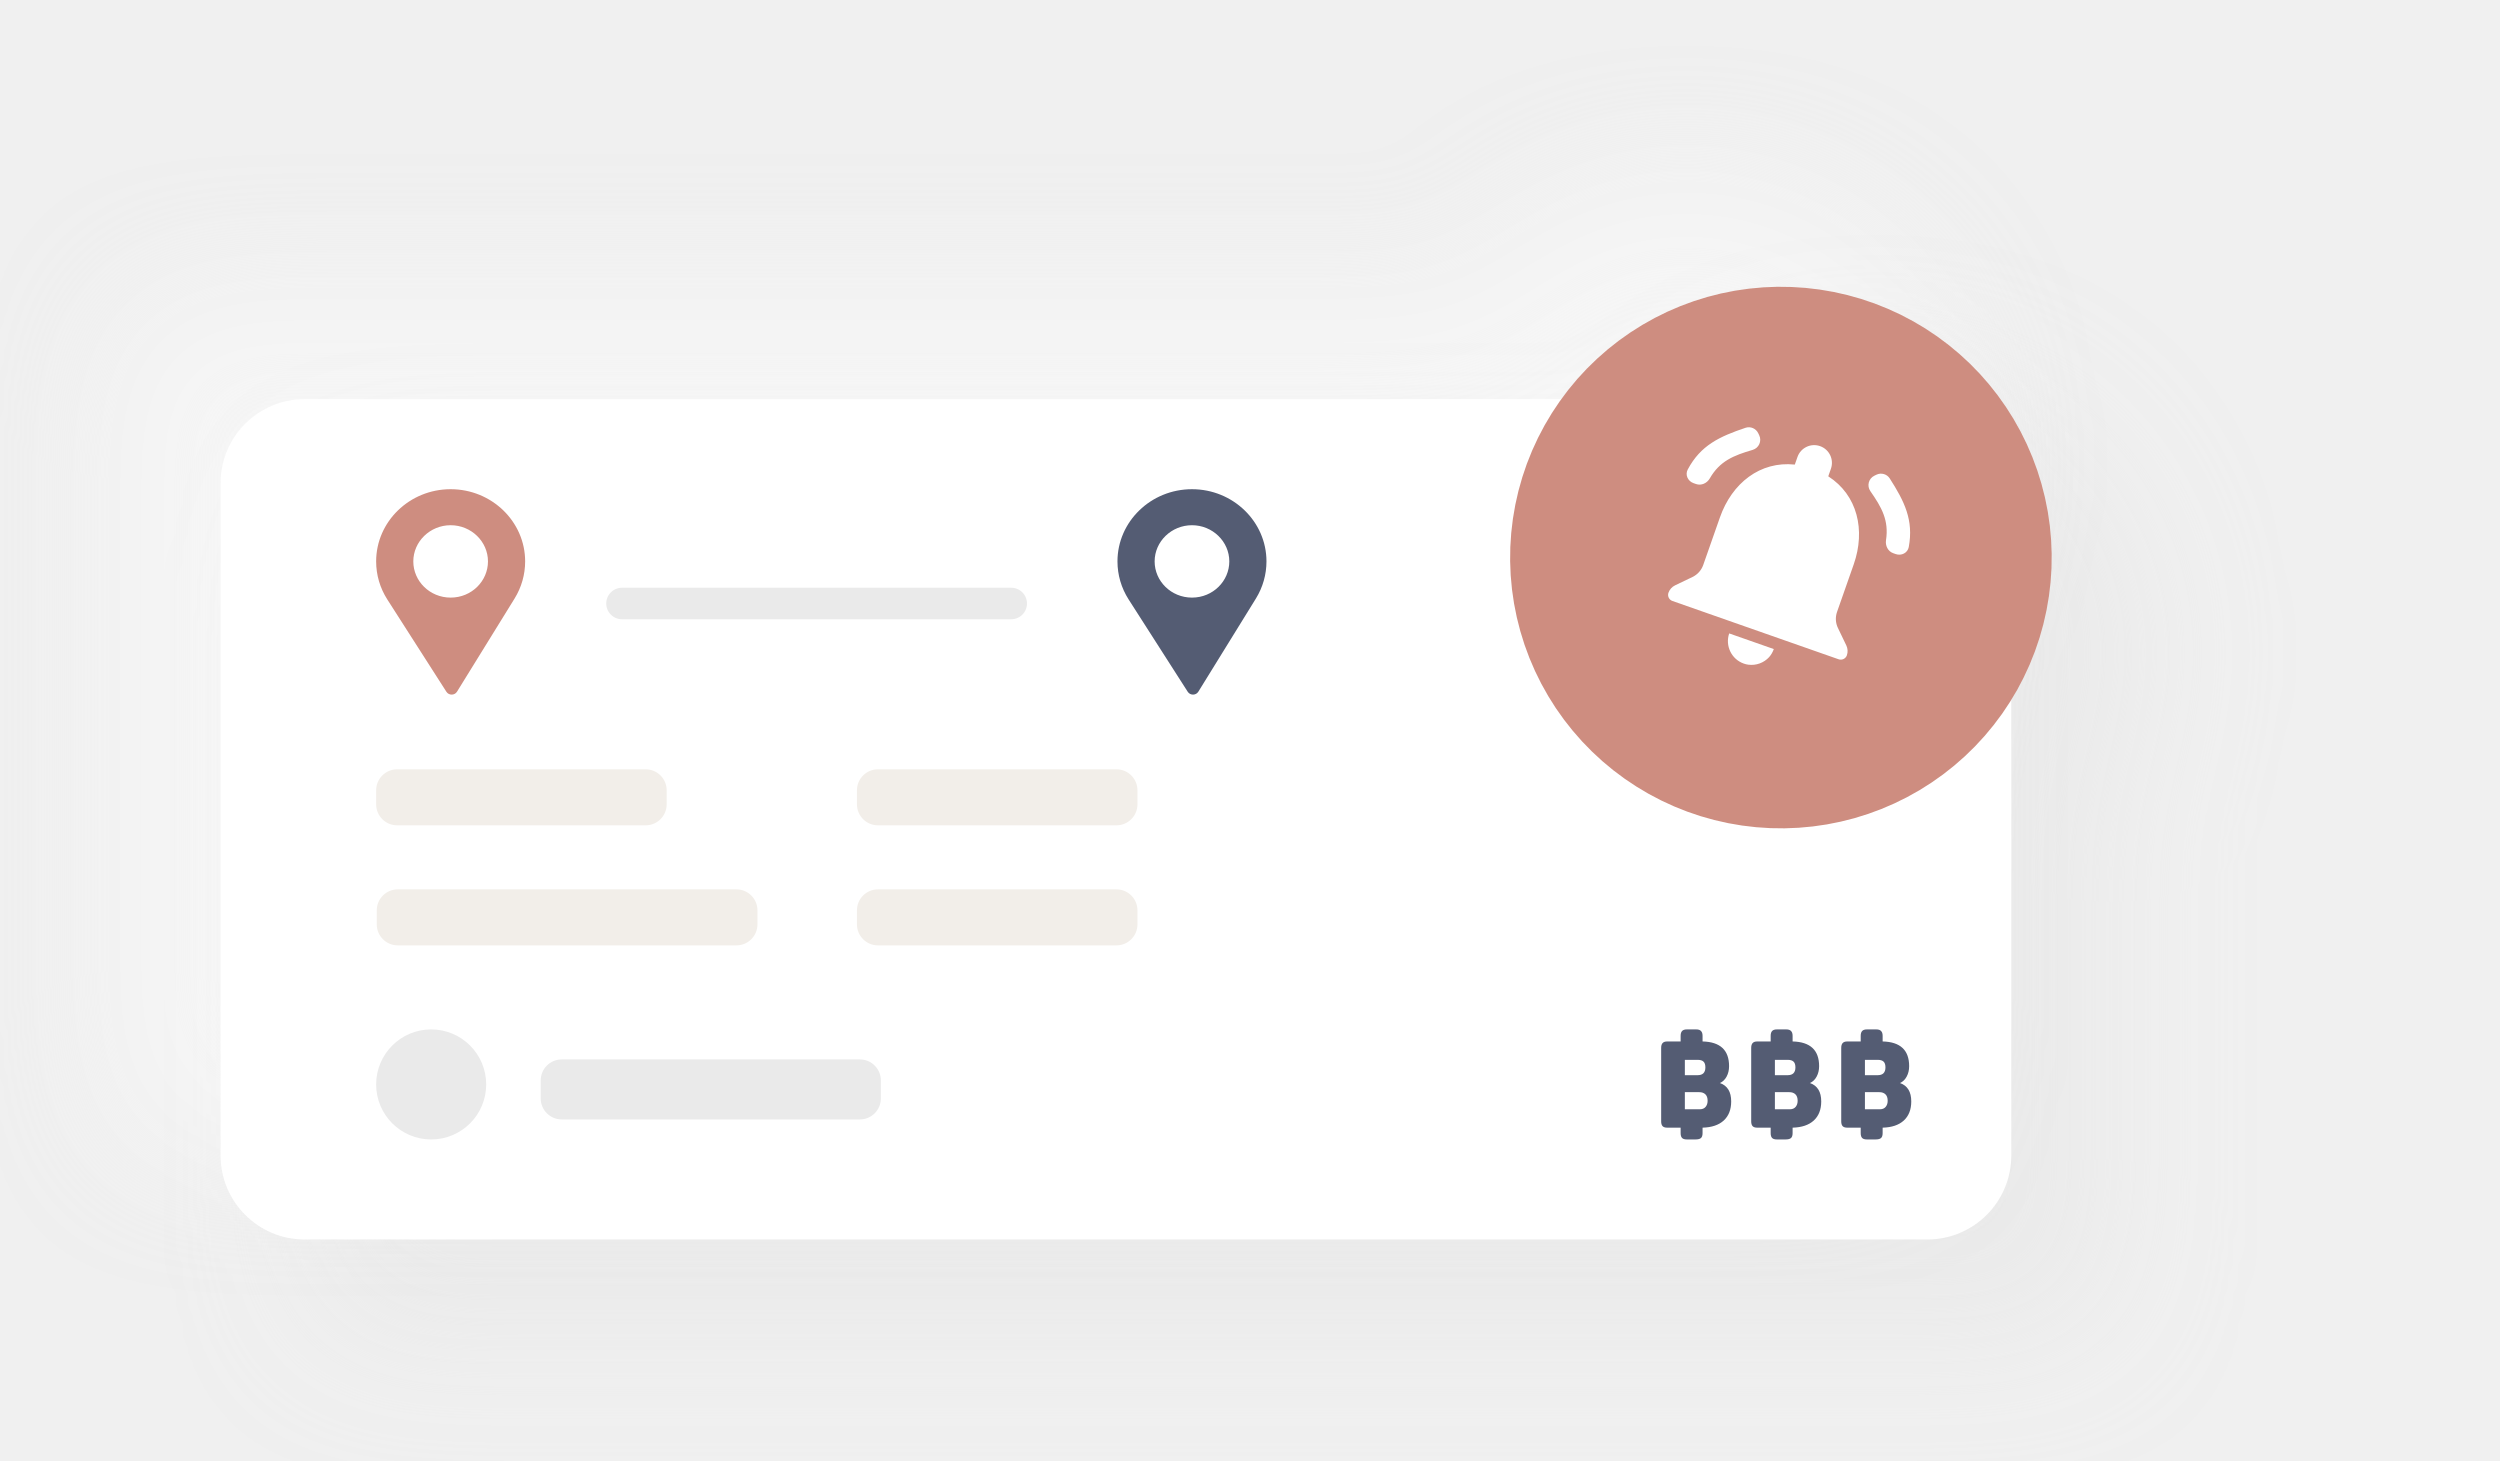
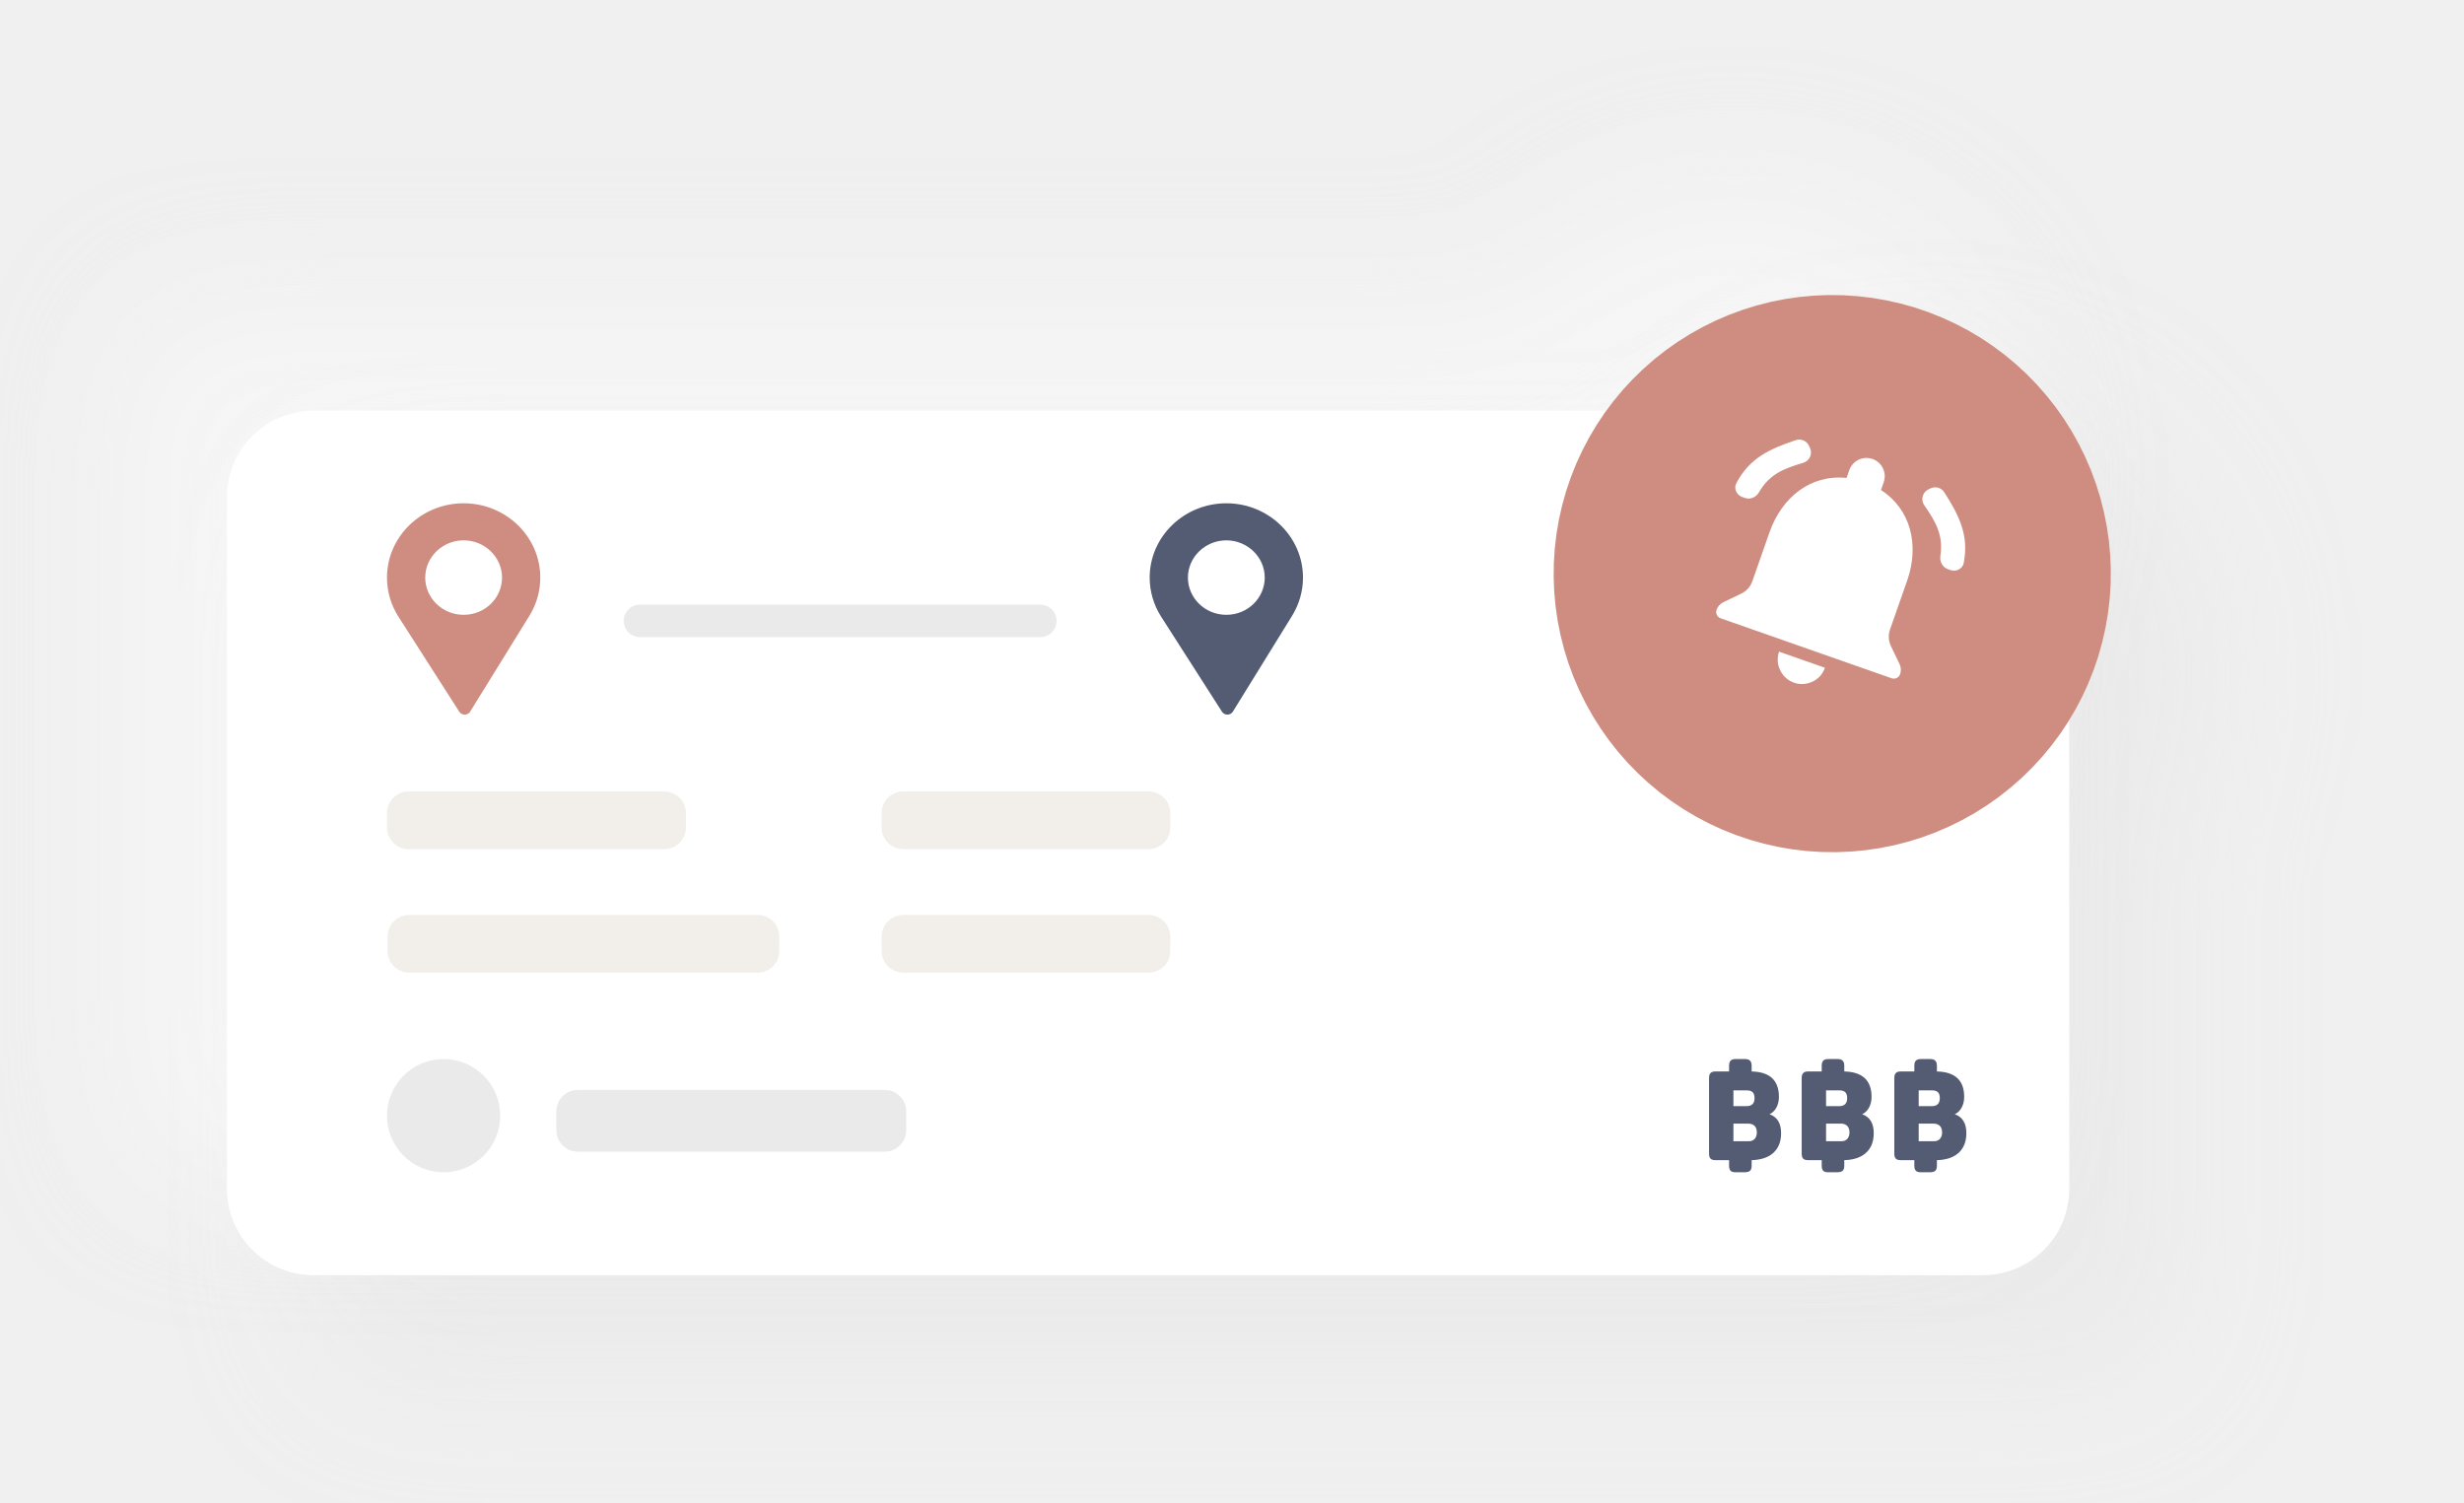
- <svg xmlns="http://www.w3.org/2000/svg" width="238" height="139" viewBox="0 0 238 139" fill="none">
+ <svg xmlns="http://www.w3.org/2000/svg" width="228" height="139" viewBox="0 0 228 139" fill="none">
  <g filter="url(#filter0_dd)">
-     <rect x="21" y="38" width="170.476" height="80" rx="8" fill="white" />
-     <path d="M42.901 46.572C38.99 46.572 35.809 49.656 35.809 53.447C35.809 54.727 36.174 55.977 36.867 57.061L42.497 65.856C42.731 66.222 43.281 66.216 43.507 65.848L48.994 56.969C49.648 55.907 49.994 54.689 49.994 53.447C49.994 49.656 46.812 46.572 42.901 46.572ZM42.901 56.892C40.917 56.892 39.347 55.327 39.347 53.447C39.347 51.551 40.946 50.001 42.901 50.001C44.857 50.001 46.455 51.551 46.455 53.447C46.455 55.31 44.906 56.892 42.901 56.892Z" fill="#CE8D80" />
-     <path d="M113.476 46.572C109.565 46.572 106.383 49.656 106.383 53.447C106.383 54.727 106.749 55.977 107.441 57.061L113.072 65.856C113.305 66.222 113.856 66.216 114.082 65.848L119.569 56.969C120.222 55.907 120.568 54.689 120.568 53.447C120.568 49.656 117.387 46.572 113.476 46.572ZM113.476 56.892C111.492 56.892 109.921 55.327 109.921 53.447C109.921 51.551 111.52 50.001 113.476 50.001C115.431 50.001 117.03 51.551 117.03 53.447C117.03 55.31 115.481 56.892 113.476 56.892Z" fill="#545C73" />
-     <line x1="59.213" y1="57.453" x2="96.269" y2="57.453" stroke="#EAEAEA" stroke-width="3" stroke-linecap="round" />
-     <rect x="35.809" y="73.238" width="27.658" height="5.333" rx="2" fill="#F2EEE9" />
-     <rect x="51.476" y="100.857" width="32.381" height="5.714" rx="2" fill="#EAEAEA" />
-     <rect x="81.582" y="73.238" width="26.704" height="5.333" rx="2" fill="#F2EEE9" />
-     <rect x="81.582" y="84.667" width="26.704" height="5.333" rx="2" fill="#F2EEE9" />
-     <rect x="35.868" y="84.667" width="36.241" height="5.333" rx="2" fill="#F2EEE9" />
-     <ellipse cx="41.047" cy="103.238" rx="5.238" ry="5.238" fill="#EAEAEA" />
-     <path d="M160.588 108.476C160.372 108.476 160.22 108.428 160.13 108.331C160.041 108.235 159.996 108.082 159.996 107.873V107.354H158.723C158.515 107.354 158.366 107.305 158.277 107.209C158.187 107.112 158.143 106.959 158.143 106.75V99.762C158.143 99.553 158.187 99.4 158.277 99.303C158.366 99.199 158.515 99.147 158.723 99.147H159.996V98.615C159.996 98.406 160.041 98.254 160.13 98.157C160.22 98.052 160.372 98 160.588 98H161.481C161.697 98 161.85 98.052 161.939 98.157C162.036 98.254 162.084 98.406 162.084 98.615V99.147C163.767 99.187 164.608 99.971 164.608 101.5C164.608 101.87 164.53 102.2 164.374 102.49C164.217 102.779 164.005 102.985 163.737 103.105C164.452 103.355 164.809 103.938 164.809 104.855C164.809 105.636 164.571 106.243 164.094 106.678C163.625 107.104 162.955 107.33 162.084 107.354V107.873C162.084 108.098 162.032 108.255 161.928 108.343C161.831 108.432 161.653 108.476 161.392 108.476H160.588ZM161.627 102.357C161.857 102.357 162.036 102.297 162.163 102.176C162.289 102.047 162.352 101.862 162.352 101.621C162.352 101.363 162.293 101.178 162.174 101.066C162.055 100.953 161.872 100.897 161.627 100.897H160.398V102.357H161.627ZM161.816 105.604C162.055 105.604 162.237 105.531 162.364 105.386C162.498 105.234 162.565 105.036 162.565 104.795C162.565 104.521 162.494 104.316 162.352 104.179C162.211 104.043 162.017 103.974 161.772 103.974H160.398V105.604H161.816Z" fill="#545C73" />
-     <path d="M169.159 108.476C168.944 108.476 168.791 108.428 168.702 108.331C168.612 108.235 168.568 108.082 168.568 107.873V107.354H167.295C167.086 107.354 166.937 107.306 166.848 107.209C166.759 107.112 166.714 106.96 166.714 106.75V99.762C166.714 99.553 166.759 99.4 166.848 99.303C166.937 99.199 167.086 99.147 167.295 99.147H168.568V98.616C168.568 98.406 168.612 98.254 168.702 98.157C168.791 98.052 168.944 98 169.159 98H170.053C170.269 98 170.421 98.052 170.511 98.157C170.607 98.254 170.656 98.406 170.656 98.616V99.147C172.338 99.187 173.18 99.971 173.18 101.5C173.18 101.87 173.101 102.2 172.945 102.49C172.789 102.78 172.576 102.985 172.308 103.105C173.023 103.355 173.381 103.938 173.381 104.855C173.381 105.636 173.142 106.243 172.666 106.678C172.197 107.104 171.527 107.33 170.656 107.354V107.873C170.656 108.098 170.604 108.255 170.499 108.343C170.403 108.432 170.224 108.476 169.963 108.476H169.159ZM170.198 102.357C170.429 102.357 170.607 102.297 170.734 102.176C170.861 102.047 170.924 101.862 170.924 101.621C170.924 101.363 170.864 101.178 170.745 101.066C170.626 100.953 170.444 100.897 170.198 100.897H168.97V102.357H170.198ZM170.388 105.604C170.626 105.604 170.808 105.531 170.935 105.386C171.069 105.234 171.136 105.036 171.136 104.795C171.136 104.522 171.065 104.316 170.924 104.18C170.782 104.043 170.589 103.974 170.343 103.974H168.97V105.604H170.388Z" fill="#545C73" />
-     <path d="M177.731 108.476C177.515 108.476 177.362 108.428 177.273 108.331C177.184 108.235 177.139 108.082 177.139 107.873V107.354H175.866C175.658 107.354 175.509 107.306 175.419 107.209C175.33 107.112 175.285 106.96 175.285 106.75V99.762C175.285 99.553 175.33 99.4 175.419 99.303C175.509 99.199 175.658 99.147 175.866 99.147H177.139V98.616C177.139 98.406 177.184 98.254 177.273 98.157C177.362 98.052 177.515 98 177.731 98H178.624C178.84 98 178.993 98.052 179.082 98.157C179.179 98.254 179.227 98.406 179.227 98.616V99.147C180.91 99.187 181.751 99.971 181.751 101.5C181.751 101.87 181.673 102.2 181.516 102.49C181.36 102.78 181.148 102.985 180.88 103.105C181.595 103.355 181.952 103.938 181.952 104.855C181.952 105.636 181.714 106.243 181.237 106.678C180.768 107.104 180.098 107.33 179.227 107.354V107.873C179.227 108.098 179.175 108.255 179.071 108.343C178.974 108.432 178.795 108.476 178.535 108.476H177.731ZM178.769 102.357C179 102.357 179.179 102.297 179.305 102.176C179.432 102.047 179.495 101.862 179.495 101.621C179.495 101.363 179.436 101.178 179.317 101.066C179.197 100.953 179.015 100.897 178.769 100.897H177.541V102.357H178.769ZM178.959 105.604C179.197 105.604 179.38 105.531 179.506 105.386C179.64 105.234 179.707 105.036 179.707 104.795C179.707 104.522 179.637 104.316 179.495 104.18C179.354 104.043 179.16 103.974 178.915 103.974H177.541V105.604H178.959Z" fill="#545C73" />
-     <path d="M184.414 32.023L185.496 32.83L186.534 33.693L187.525 34.608L188.467 35.575L189.357 36.589L190.193 37.649L190.972 38.751L191.693 39.892L192.353 41.07L192.95 42.28L193.483 43.52L193.951 44.786L194.351 46.075L194.684 47.383L194.948 48.706L195.142 50.042L195.265 51.386L195.319 52.735L195.302 54.084L195.214 55.431L195.055 56.771L194.827 58.101L194.53 59.418L194.164 60.717L193.73 61.995L193.231 63.249L192.666 64.475L192.038 65.669L191.348 66.829L190.599 67.952L189.791 69.033L188.929 70.071L188.013 71.063L187.046 72.005L186.032 72.895L184.972 73.731L183.87 74.51L182.729 75.231L181.552 75.89L180.341 76.487L179.101 77.021L177.835 77.488L176.547 77.889L175.238 78.221L173.915 78.485L172.579 78.679L171.235 78.803L169.887 78.856L168.537 78.839L167.19 78.751L165.85 78.593L164.52 78.365L163.203 78.067L161.904 77.701L160.626 77.268L159.372 76.768L158.147 76.203L156.952 75.575L155.792 74.885L154.67 74.136L153.588 73.329L152.55 72.466L151.559 71.55L150.617 70.584L149.726 69.569L148.891 68.51L148.111 67.408L147.391 66.266L146.731 65.089L146.134 63.879L145.601 62.639L145.133 61.373L144.733 60.084L144.4 58.776L144.136 57.452L143.942 56.117L143.818 54.773L143.765 53.424L143.782 52.075L143.87 50.728L144.028 49.388L144.257 48.057L144.554 46.741L144.92 45.442L145.353 44.164L145.853 42.91L146.418 41.684L147.046 40.489L147.736 39.329L148.485 38.207L149.292 37.125L150.155 36.087L151.071 35.096L152.038 34.154L153.052 33.264L154.112 32.428L155.214 31.649L156.355 30.928L157.532 30.268L158.742 29.671L159.982 29.138L161.248 28.671L162.537 28.27L163.845 27.937L165.169 27.674L166.505 27.48L167.849 27.356L169.197 27.302L170.547 27.32L171.893 27.408L173.234 27.566L174.564 27.794L175.88 28.091L177.179 28.457L178.458 28.891L179.711 29.391L180.937 29.955L182.132 30.584L183.292 31.273L184.414 32.023Z" fill="#CE8D80" />
    <g clip-path="url(#clip0)">
-       <path d="M166.852 42.83C167.445 42.655 167.745 41.995 167.477 41.437L167.383 41.241C167.166 40.789 166.648 40.567 166.173 40.726C163.705 41.558 161.901 42.389 160.672 44.699C160.404 45.202 160.682 45.806 161.219 45.994L161.465 46.08C161.966 46.256 162.507 46.003 162.772 45.544C163.728 43.882 165.049 43.358 166.852 42.83ZM179.548 51.429C179.468 51.953 179.733 52.489 180.234 52.664L180.476 52.749C181.015 52.938 181.61 52.639 181.714 52.078C182.189 49.507 181.302 47.733 179.903 45.547C179.632 45.124 179.086 44.974 178.633 45.193L178.44 45.287C177.886 45.556 177.708 46.254 178.06 46.759C179.129 48.296 179.839 49.532 179.548 51.429ZM176.474 53.73C177.617 50.471 176.833 47.132 174.051 45.345L174.304 44.623C174.613 43.742 174.151 42.781 173.27 42.472C172.389 42.163 171.428 42.625 171.119 43.506L170.866 44.228C167.566 43.881 164.882 45.991 163.735 49.261L162.147 53.787C161.972 54.288 161.605 54.698 161.127 54.928L159.465 55.726C159.171 55.868 158.945 56.12 158.837 56.428V56.428C158.724 56.749 158.893 57.1 159.213 57.212L175.038 62.764C175.358 62.876 175.709 62.707 175.822 62.387V62.387C175.93 62.079 175.911 61.74 175.77 61.446L174.971 59.784C174.741 59.306 174.711 58.756 174.886 58.256L176.474 53.73ZM166.008 63.173C166.157 63.225 166.299 63.263 166.448 63.279C167.19 63.373 167.916 63.103 168.416 62.563C168.611 62.345 168.761 62.088 168.866 61.791L164.619 60.301C164.22 61.472 164.83 62.759 166.008 63.173Z" fill="white" />
+       <rect x="21" y="38" width="170.476" height="80" rx="8" fill="white" />
+       <path d="M42.901 46.572C38.99 46.572 35.809 49.656 35.809 53.447C35.809 54.727 36.174 55.977 36.867 57.061L42.497 65.856C42.731 66.222 43.281 66.216 43.507 65.848L48.994 56.969C49.648 55.907 49.994 54.689 49.994 53.447C49.994 49.656 46.812 46.572 42.901 46.572ZM42.901 56.892C40.917 56.892 39.347 55.327 39.347 53.447C39.347 51.551 40.946 50.001 42.901 50.001C44.857 50.001 46.455 51.551 46.455 53.447C46.455 55.31 44.906 56.892 42.901 56.892Z" fill="#CE8D80" />
+       <path d="M113.476 46.572C109.565 46.572 106.383 49.656 106.383 53.447C106.383 54.727 106.749 55.977 107.441 57.061L113.072 65.856C113.305 66.222 113.856 66.216 114.082 65.848L119.569 56.969C120.222 55.907 120.568 54.689 120.568 53.447C120.568 49.656 117.387 46.572 113.476 46.572ZM113.476 56.892C111.492 56.892 109.921 55.327 109.921 53.447C109.921 51.551 111.52 50.001 113.476 50.001C115.431 50.001 117.03 51.551 117.03 53.447C117.03 55.31 115.481 56.892 113.476 56.892Z" fill="#545C73" />
+       <line x1="59.213" y1="57.453" x2="96.269" y2="57.453" stroke="#EAEAEA" stroke-width="3" stroke-linecap="round" />
+       <rect x="35.809" y="73.238" width="27.658" height="5.333" rx="2" fill="#F2EEE9" />
+       <rect x="51.476" y="100.857" width="32.381" height="5.714" rx="2" fill="#EAEAEA" />
+       <rect x="81.582" y="73.238" width="26.704" height="5.333" rx="2" fill="#F2EEE9" />
+       <rect x="81.582" y="84.667" width="26.704" height="5.333" rx="2" fill="#F2EEE9" />
+       <rect x="35.868" y="84.667" width="36.241" height="5.333" rx="2" fill="#F2EEE9" />
+       <ellipse cx="41.047" cy="103.238" rx="5.238" ry="5.238" fill="#EAEAEA" />
+       <path d="M160.588 108.476C160.372 108.476 160.22 108.428 160.13 108.331C160.041 108.235 159.996 108.082 159.996 107.873V107.354H158.723C158.515 107.354 158.366 107.305 158.277 107.209C158.187 107.112 158.143 106.959 158.143 106.75V99.762C158.143 99.553 158.187 99.4 158.277 99.303C158.366 99.199 158.515 99.147 158.723 99.147H159.996V98.615C159.996 98.406 160.041 98.254 160.13 98.157C160.22 98.052 160.372 98 160.588 98H161.481C161.697 98 161.85 98.052 161.939 98.157C162.036 98.254 162.084 98.406 162.084 98.615V99.147C163.767 99.187 164.608 99.971 164.608 101.5C164.608 101.87 164.53 102.2 164.374 102.49C164.217 102.779 164.005 102.985 163.737 103.105C164.452 103.355 164.809 103.938 164.809 104.855C164.809 105.636 164.571 106.243 164.094 106.678C163.625 107.104 162.955 107.33 162.084 107.354V107.873C162.084 108.098 162.032 108.255 161.928 108.343C161.831 108.432 161.653 108.476 161.392 108.476H160.588ZM161.627 102.357C161.857 102.357 162.036 102.297 162.163 102.176C162.289 102.047 162.352 101.862 162.352 101.621C162.352 101.363 162.293 101.178 162.174 101.066C162.055 100.953 161.872 100.897 161.627 100.897H160.398V102.357H161.627ZM161.816 105.604C162.055 105.604 162.237 105.531 162.364 105.386C162.498 105.234 162.565 105.036 162.565 104.795C162.565 104.521 162.494 104.316 162.352 104.179C162.211 104.043 162.017 103.974 161.772 103.974H160.398V105.604H161.816Z" fill="#545C73" />
+       <path d="M169.159 108.476C168.944 108.476 168.791 108.428 168.702 108.331C168.612 108.235 168.568 108.082 168.568 107.873V107.354H167.295C167.086 107.354 166.937 107.306 166.848 107.209C166.759 107.112 166.714 106.96 166.714 106.75V99.762C166.714 99.553 166.759 99.4 166.848 99.303C166.937 99.199 167.086 99.147 167.295 99.147H168.568V98.616C168.568 98.406 168.612 98.254 168.702 98.157C168.791 98.052 168.944 98 169.159 98H170.053C170.269 98 170.421 98.052 170.511 98.157C170.607 98.254 170.656 98.406 170.656 98.616V99.147C172.338 99.187 173.18 99.971 173.18 101.5C173.18 101.87 173.101 102.2 172.945 102.49C172.789 102.78 172.576 102.985 172.308 103.105C173.023 103.355 173.381 103.938 173.381 104.855C173.381 105.636 173.142 106.243 172.666 106.678C172.197 107.104 171.527 107.33 170.656 107.354V107.873C170.656 108.098 170.604 108.255 170.499 108.343C170.403 108.432 170.224 108.476 169.963 108.476H169.159ZM170.198 102.357C170.429 102.357 170.607 102.297 170.734 102.176C170.861 102.047 170.924 101.862 170.924 101.621C170.924 101.363 170.864 101.178 170.745 101.066C170.626 100.953 170.444 100.897 170.198 100.897H168.97V102.357H170.198ZM170.388 105.604C170.626 105.604 170.808 105.531 170.935 105.386C171.069 105.234 171.136 105.036 171.136 104.795C171.136 104.522 171.065 104.316 170.924 104.18C170.782 104.043 170.589 103.974 170.343 103.974H168.97V105.604H170.388Z" fill="#545C73" />
+       <path d="M177.731 108.476C177.515 108.476 177.362 108.428 177.273 108.331C177.184 108.235 177.139 108.082 177.139 107.873V107.354H175.866C175.658 107.354 175.509 107.306 175.419 107.209C175.33 107.112 175.285 106.96 175.285 106.75V99.762C175.285 99.553 175.33 99.4 175.419 99.303C175.509 99.199 175.658 99.147 175.866 99.147H177.139V98.616C177.139 98.406 177.184 98.254 177.273 98.157C177.362 98.052 177.515 98 177.731 98H178.624C178.84 98 178.993 98.052 179.082 98.157C179.179 98.254 179.227 98.406 179.227 98.616V99.147C180.91 99.187 181.751 99.971 181.751 101.5C181.751 101.87 181.673 102.2 181.516 102.49C181.36 102.78 181.148 102.985 180.88 103.105C181.595 103.355 181.952 103.938 181.952 104.855C181.952 105.636 181.714 106.243 181.237 106.678C180.768 107.104 180.098 107.33 179.227 107.354V107.873C179.227 108.098 179.175 108.255 179.071 108.343C178.974 108.432 178.795 108.476 178.535 108.476H177.731ZM178.769 102.357C179 102.357 179.179 102.297 179.305 102.176C179.432 102.047 179.495 101.862 179.495 101.621C179.495 101.363 179.436 101.178 179.317 101.066C179.197 100.953 179.015 100.897 178.769 100.897H177.541V102.357H178.769ZM178.959 105.604C179.197 105.604 179.38 105.531 179.506 105.386C179.64 105.234 179.707 105.036 179.707 104.795C179.707 104.522 179.637 104.316 179.495 104.18C179.354 104.043 179.16 103.974 178.915 103.974H177.541V105.604H178.959Z" fill="#545C73" />
+       <path d="M184.414 32.023L185.496 32.83L186.534 33.693L187.525 34.608L188.467 35.575L189.357 36.589L190.193 37.649L190.972 38.751L191.693 39.892L192.353 41.07L192.95 42.28L193.483 43.52L193.951 44.786L194.351 46.075L194.684 47.383L194.948 48.706L195.142 50.042L195.265 51.386L195.319 52.735L195.302 54.084L195.214 55.431L195.055 56.771L194.827 58.101L194.53 59.418L194.164 60.717L193.73 61.995L193.231 63.249L192.666 64.475L192.038 65.669L191.348 66.829L190.599 67.952L189.791 69.033L188.929 70.071L188.013 71.063L187.046 72.005L186.032 72.895L184.972 73.731L183.87 74.51L182.729 75.231L181.552 75.89L180.341 76.487L179.101 77.021L177.835 77.488L176.547 77.889L175.238 78.221L173.915 78.485L172.579 78.679L171.235 78.803L169.887 78.856L168.537 78.839L167.19 78.751L165.85 78.593L164.52 78.365L163.203 78.067L161.904 77.701L160.626 77.268L159.372 76.768L158.147 76.203L156.952 75.575L155.792 74.885L154.67 74.136L153.588 73.329L152.55 72.466L151.559 71.55L150.617 70.584L149.726 69.569L148.891 68.51L148.111 67.408L147.391 66.266L146.731 65.089L146.134 63.879L145.601 62.639L145.133 61.373L144.733 60.084L144.4 58.776L144.136 57.452L143.942 56.117L143.818 54.773L143.765 53.424L143.782 52.075L143.87 50.728L144.028 49.388L144.257 48.057L144.554 46.741L144.92 45.442L145.353 44.164L145.853 42.91L146.418 41.684L147.046 40.489L147.736 39.329L148.485 38.207L149.292 37.125L150.155 36.087L151.071 35.096L152.038 34.154L153.052 33.264L154.112 32.428L155.214 31.649L156.355 30.928L157.532 30.268L158.742 29.671L159.982 29.138L161.248 28.671L162.537 28.27L163.845 27.937L165.169 27.674L166.505 27.48L167.849 27.356L169.197 27.302L170.547 27.32L171.893 27.408L173.234 27.566L174.564 27.794L175.88 28.091L177.179 28.457L178.458 28.891L179.711 29.391L180.937 29.955L182.132 30.584L183.292 31.273L184.414 32.023Z" fill="#CE8D80" />
+       <g clip-path="url(#clip1)">
+         <path d="M166.852 42.83C167.445 42.655 167.745 41.995 167.477 41.437L167.383 41.241C167.166 40.789 166.648 40.567 166.173 40.726C163.705 41.558 161.901 42.389 160.672 44.699C160.404 45.202 160.682 45.806 161.219 45.994L161.465 46.08C161.966 46.256 162.507 46.003 162.772 45.544C163.728 43.882 165.049 43.358 166.852 42.83ZM179.548 51.429C179.468 51.953 179.733 52.489 180.234 52.664L180.476 52.749C181.015 52.938 181.61 52.639 181.714 52.078C182.189 49.507 181.302 47.733 179.903 45.547C179.632 45.124 179.086 44.974 178.633 45.193L178.44 45.287C177.886 45.556 177.708 46.254 178.06 46.759C179.129 48.296 179.839 49.532 179.548 51.429ZM176.474 53.73C177.617 50.471 176.833 47.132 174.051 45.345L174.304 44.623C174.613 43.742 174.151 42.781 173.27 42.472C172.389 42.163 171.428 42.625 171.119 43.506L170.866 44.228C167.566 43.881 164.882 45.991 163.735 49.261L162.147 53.787C161.972 54.288 161.605 54.698 161.127 54.928L159.465 55.726C159.171 55.868 158.945 56.12 158.837 56.428C158.724 56.749 158.893 57.1 159.213 57.212L175.038 62.764C175.358 62.876 175.709 62.707 175.822 62.387C175.93 62.079 175.911 61.74 175.77 61.446L174.971 59.784C174.741 59.306 174.711 58.756 174.886 58.256L176.474 53.73ZM166.008 63.173C166.157 63.225 166.299 63.263 166.448 63.279C167.19 63.373 167.916 63.103 168.416 62.563C168.611 62.345 168.761 62.088 168.866 61.791L164.619 60.301C164.22 61.472 164.83 62.759 166.008 63.173Z" fill="white" />
+       </g>
    </g>
  </g>
  <defs>
-     <filter id="filter0_dd" x="0" y="-16.174" width="237.263" height="155.174" filterUnits="userSpaceOnUse" color-interpolation-filters="sRGB">
+     <filter id="filter0_dd" x="0" y="-3" width="228" height="142" filterUnits="userSpaceOnUse" color-interpolation-filters="sRGB">
      <feFlood flood-opacity="0" result="BackgroundImageFix" />
      <feColorMatrix in="SourceAlpha" type="matrix" values="0 0 0 0 0 0 0 0 0 0 0 0 0 0 0 0 0 0 127 0" />
      <feOffset dx="9" dy="9" />
      <feGaussianBlur stdDeviation="6" />
      <feColorMatrix type="matrix" values="0 0 0 0 0.9 0 0 0 0 0.9 0 0 0 0 0.9 0 0 0 0.5 0" />
      <feBlend mode="normal" in2="BackgroundImageFix" result="effect1_dropShadow" />
      <feColorMatrix in="SourceAlpha" type="matrix" values="0 0 0 0 0 0 0 0 0 0 0 0 0 0 0 0 0 0 127 0" />
      <feOffset dx="-9" dy="-9" />
      <feGaussianBlur stdDeviation="6" />
      <feColorMatrix type="matrix" values="0 0 0 0 0.99 0 0 0 0 0.99 0 0 0 0 0.99 0 0 0 0.5 0" />
      <feBlend mode="normal" in2="effect1_dropShadow" result="effect2_dropShadow" />
      <feBlend mode="normal" in="SourceGraphic" in2="effect2_dropShadow" result="shape" />
    </filter>
    <clipPath id="clip0">
+       <rect x="21" y="18" width="186" height="100" fill="white" />
+     </clipPath>
+     <clipPath id="clip1">
      <rect x="161.053" y="35.417" width="27" height="27" transform="rotate(19.3307 161.053 35.4174)" fill="white" />
    </clipPath>
  </defs>
</svg>
